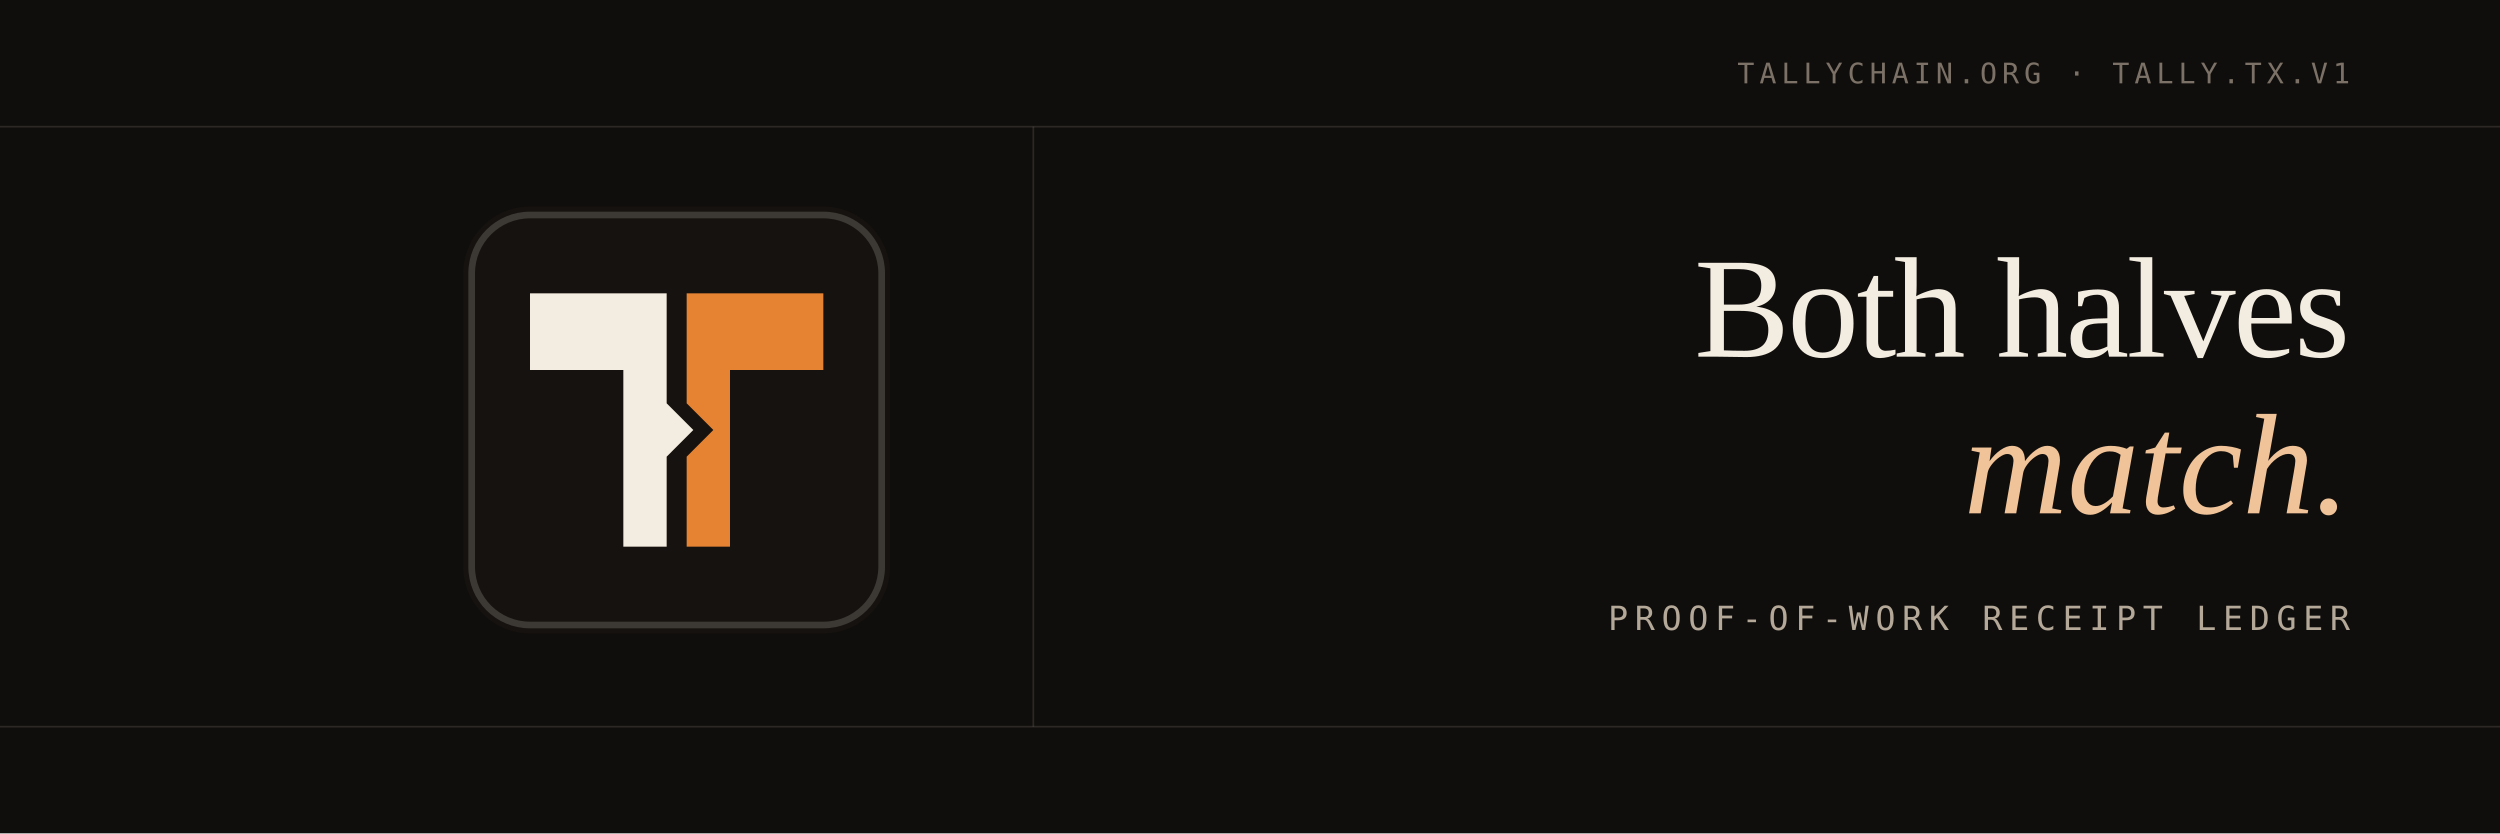
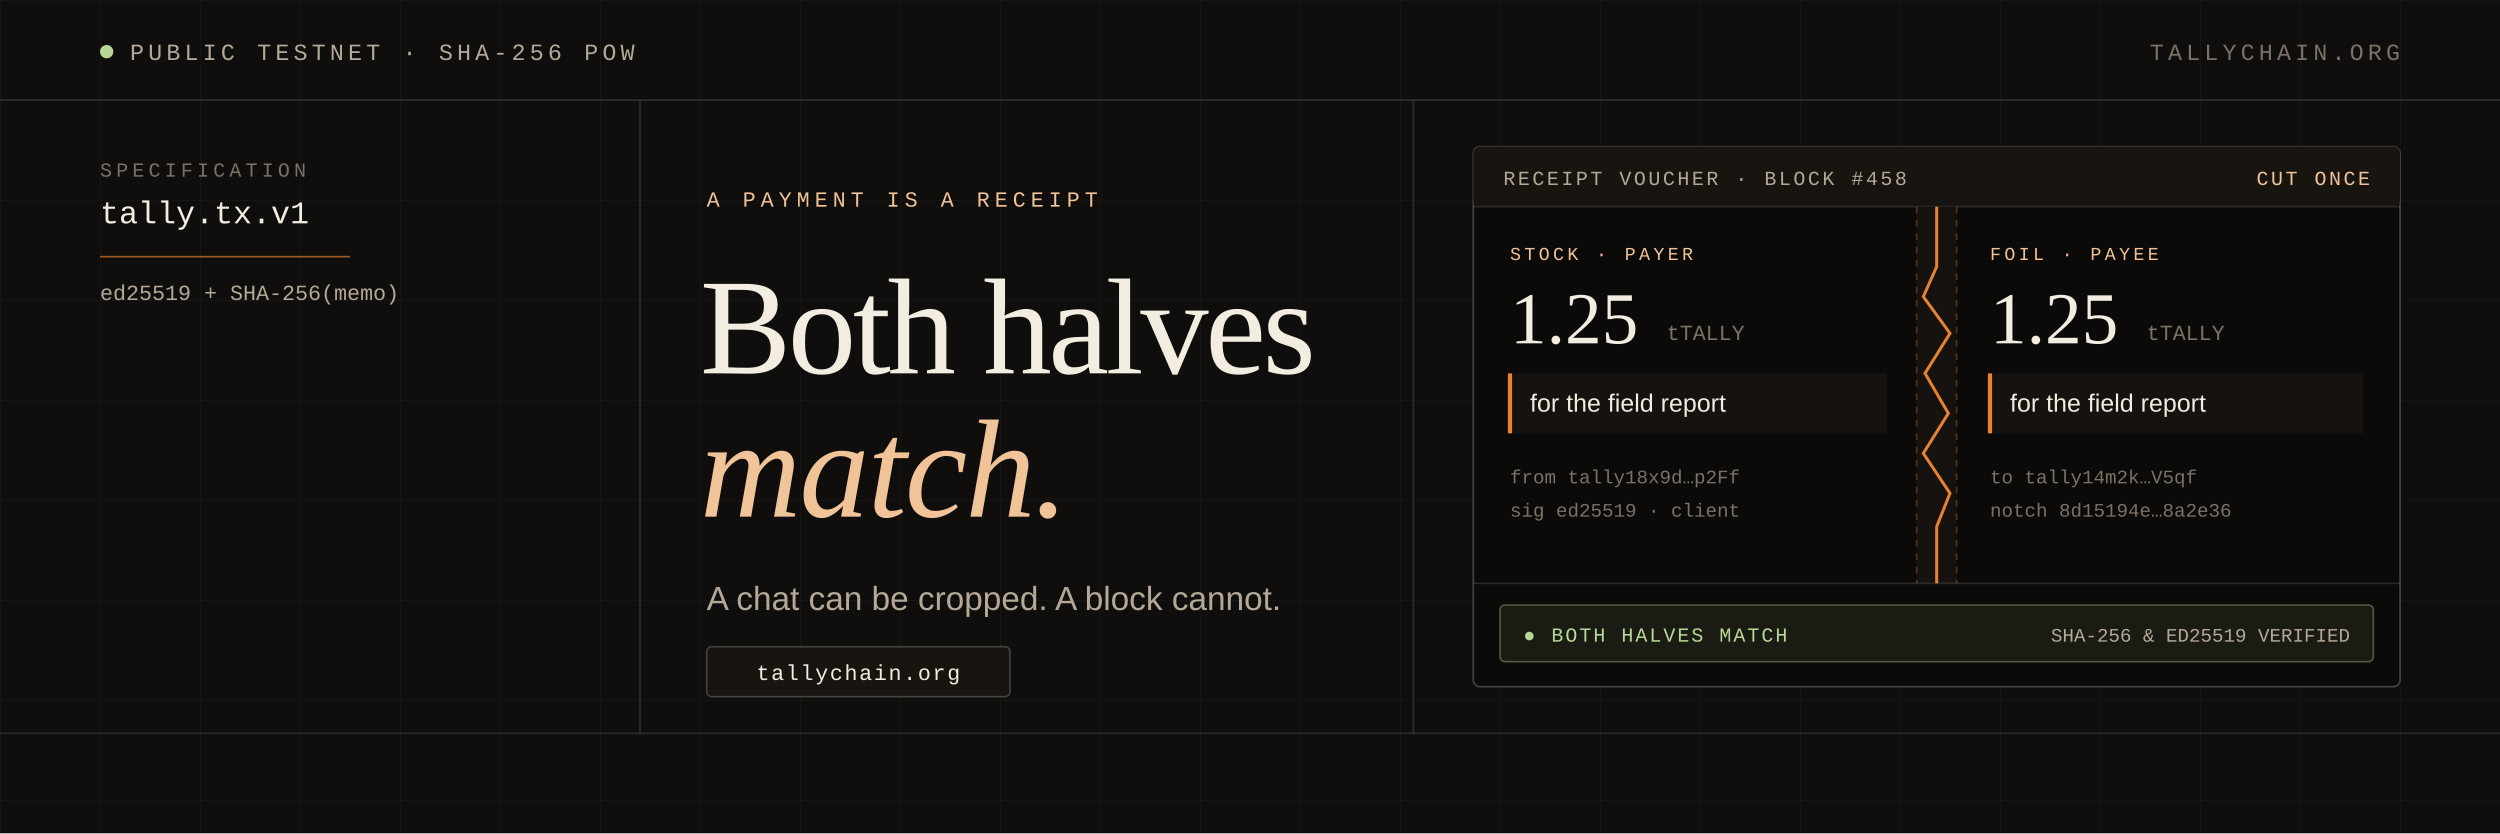
<svg xmlns="http://www.w3.org/2000/svg" width="1500" height="500" viewBox="0 0 1500 500">
+   <defs>
+     <pattern id="grid" width="60" height="60" patternUnits="userSpaceOnUse">
+       <path d="M 60 0 L 0 0 0 60" fill="none" stroke="#f3ece0" stroke-opacity=".035" stroke-width="1" />
+     </pattern>
+   </defs>
  <rect width="1500" height="500" fill="#100e0c" />
-   <line x1="0" y1="76" x2="1500" y2="76" stroke="#f3ece0" stroke-opacity=".12" />
-   <line x1="0" y1="436" x2="1500" y2="436" stroke="#f3ece0" stroke-opacity=".12" />
-   <line x1="620" y1="76" x2="620" y2="436" stroke="#f3ece0" stroke-opacity=".12" />
-   <text x="1410" y="50" text-anchor="end" font-family="Consolas, monospace" font-size="17" letter-spacing="3" fill="#7b7166">TALLYCHAIN.ORG · TALLY.TX.V1</text>
-   <g transform="translate(278 124) scale(4)">
-     <rect width="64" height="64" rx="10" fill="#15120f" />
-     <rect x="1.25" y="1.25" width="61.5" height="61.5" rx="8.75" fill="none" stroke="#f3ece0" stroke-opacity=".18" />
-     <path d="M10 13H30.5V29.5L34.5 33.5L30.5 37.5V51H24V24.5H10Z" fill="#f3ece0" />
-     <path d="M33.5 13H54V24.5H40V51H33.5V37.5L37.5 33.5L33.5 29.5Z" fill="#e58333" />
+   <rect width="1500" height="500" fill="url(#grid)" />
+   <line x1="0" y1="60" x2="1500" y2="60" stroke="#f3ece0" stroke-opacity=".13" />
+   <line x1="0" y1="440" x2="1500" y2="440" stroke="#f3ece0" stroke-opacity=".13" />
+   <line x1="384" y1="60" x2="384" y2="440" stroke="#f3ece0" stroke-opacity=".13" />
+   <line x1="848" y1="60" x2="848" y2="440" stroke="#f3ece0" stroke-opacity=".13" />
+   <circle cx="64" cy="31" r="4" fill="#b8d897" />
+   <text x="78" y="36" font-family="Consolas, Courier New, monospace" font-size="14" letter-spacing="2.5" fill="#b4a898">PUBLIC TESTNET · SHA-256 POW</text>
+   <text x="1440" y="36" text-anchor="end" font-family="Consolas, Courier New, monospace" font-size="14" letter-spacing="2.5" fill="#7b7166">TALLYCHAIN.ORG</text>
+   <text x="60" y="106" font-family="Consolas, Courier New, monospace" font-size="12" letter-spacing="2.5" fill="#7b7166">SPECIFICATION</text>
+   <text x="60" y="134" font-family="Consolas, Courier New, monospace" font-size="19" fill="#f3ece0">tally.tx.v1</text>
+   <line x1="60" y1="154" x2="210" y2="154" stroke="#e58333" stroke-opacity=".65" />
+   <text x="60" y="180" font-family="Consolas, Courier New, monospace" font-size="13" fill="#b4a898">ed25519 + SHA-256(memo)</text>
+   <text x="424" y="124" font-family="Consolas, Courier New, monospace" font-size="13" letter-spacing="3" fill="#f0c399">A PAYMENT IS A RECEIPT</text>
+   <text x="420" y="224" font-family="Georgia, Times New Roman, serif" font-size="82" fill="#f3ece0" letter-spacing="-2">Both halves</text>
+   <text x="420" y="310" font-family="Georgia, Times New Roman, serif" font-style="italic" font-size="84" fill="#f0c399" letter-spacing="-1">match.</text>
+   <text x="424" y="366" font-family="Segoe UI, Helvetica Neue, Arial, sans-serif" font-size="20" fill="#b4a898">A chat can be cropped. A block cannot.</text>
+   <rect x="424" y="388" width="182" height="30" rx="3" fill="#181410" stroke="#f3ece0" stroke-opacity=".22" />
+   <text x="515" y="408" text-anchor="middle" font-family="Consolas, Courier New, monospace" font-size="13" letter-spacing="1" fill="#f3ece0">tallychain.org</text>
+   <g transform="translate(884 88)">
+     <rect width="556" height="324" rx="4" fill="#0b0a08" stroke="#f3ece0" stroke-opacity=".24" />
+     <rect width="556" height="36" rx="4" fill="#181410" />
+     <line x1="0" y1="36" x2="556" y2="36" stroke="#f3ece0" stroke-opacity=".13" />
+     <text x="18" y="23" font-family="Consolas, Courier New, monospace" font-size="12" letter-spacing="1.5" fill="#b4a898">RECEIPT VOUCHER · BLOCK #458</text>
+     <text x="538" y="23" text-anchor="end" font-family="Consolas, Courier New, monospace" font-size="12" letter-spacing="1.5" fill="#f0c399">CUT ONCE</text>
+     <text x="22" y="68" font-family="Consolas, Courier New, monospace" font-size="11" letter-spacing="2" fill="#f0c399">STOCK · PAYER</text>
+     <text x="22" y="118" font-family="Georgia, Times New Roman, serif" font-size="44" fill="#f3ece0">1.25</text>
+     <text x="116" y="116" font-family="Consolas, Courier New, monospace" font-size="13" fill="#7b7166">tTALLY</text>
+     <rect x="22" y="136" width="226" height="36" fill="#15120f" />
+     <line x1="22" y1="136" x2="22" y2="172" stroke="#e58333" stroke-width="2.5" />
+     <text x="34" y="159" font-family="Segoe UI, Arial, sans-serif" font-size="15" fill="#f3ece0">for the field report</text>
+     <text x="22" y="202" font-family="Consolas, Courier New, monospace" font-size="11.5" fill="#7b7166">from  tally18x9d…p2Ff</text>
+     <text x="22" y="222" font-family="Consolas, Courier New, monospace" font-size="11.5" fill="#7b7166">sig   ed25519 · client</text>
+     <rect x="266" y="36" width="24" height="226" fill="#15120f" />
+     <line x1="266" y1="36" x2="266" y2="262" stroke="#e58333" stroke-opacity=".32" stroke-dasharray="4 4" />
+     <line x1="290" y1="36" x2="290" y2="262" stroke="#e58333" stroke-opacity=".32" stroke-dasharray="4 4" />
+     <path d="M278 36 L278 72 L270 90 L286 112 L271 136 L285 160 L270 184 L286 208 L278 228 L278 262" fill="none" stroke="#e58333" stroke-width="1.8" />
+     <text x="310" y="68" font-family="Consolas, Courier New, monospace" font-size="11" letter-spacing="2" fill="#f0c399">FOIL · PAYEE</text>
+     <text x="310" y="118" font-family="Georgia, Times New Roman, serif" font-size="44" fill="#f3ece0">1.25</text>
+     <text x="404" y="116" font-family="Consolas, Courier New, monospace" font-size="13" fill="#7b7166">tTALLY</text>
+     <rect x="310" y="136" width="224" height="36" fill="#15120f" />
+     <line x1="310" y1="136" x2="310" y2="172" stroke="#e58333" stroke-width="2.5" />
+     <text x="322" y="159" font-family="Segoe UI, Arial, sans-serif" font-size="15" fill="#f3ece0">for the field report</text>
+     <text x="310" y="202" font-family="Consolas, Courier New, monospace" font-size="11.5" fill="#7b7166">to    tally14m2k…V5qf</text>
+     <text x="310" y="222" font-family="Consolas, Courier New, monospace" font-size="11.5" fill="#7b7166">notch 8d15194e…8a2e36</text>
+     <line x1="0" y1="262" x2="556" y2="262" stroke="#f3ece0" stroke-opacity=".13" />
+     <rect x="16" y="275" width="524" height="34" rx="3" fill="#b8d897" fill-opacity=".09" stroke="#b8d897" stroke-opacity=".36" />
+     <text x="30" y="297" font-family="Consolas, Courier New, monospace" font-size="12" letter-spacing="1.2" fill="#b8d897">● BOTH HALVES MATCH</text>
+     <text x="526" y="297" text-anchor="end" font-family="Consolas, Courier New, monospace" font-size="11.5" fill="#b4a898">SHA-256 &amp; ED25519 VERIFIED</text>
  </g>
-   <text x="1410" y="214" text-anchor="end" font-family="Georgia, Times New Roman, serif" font-size="86" fill="#f3ece0" letter-spacing="-1.5">Both halves</text>
-   <text x="1410" y="308" text-anchor="end" font-family="Georgia, Times New Roman, serif" font-style="italic" font-size="86" fill="#f0c399">match.</text>
-   <text x="1410" y="378" text-anchor="end" font-family="Consolas, monospace" font-size="20" letter-spacing="4" fill="#b4a898">PROOF-OF-WORK RECEIPT LEDGER</text>
</svg>
